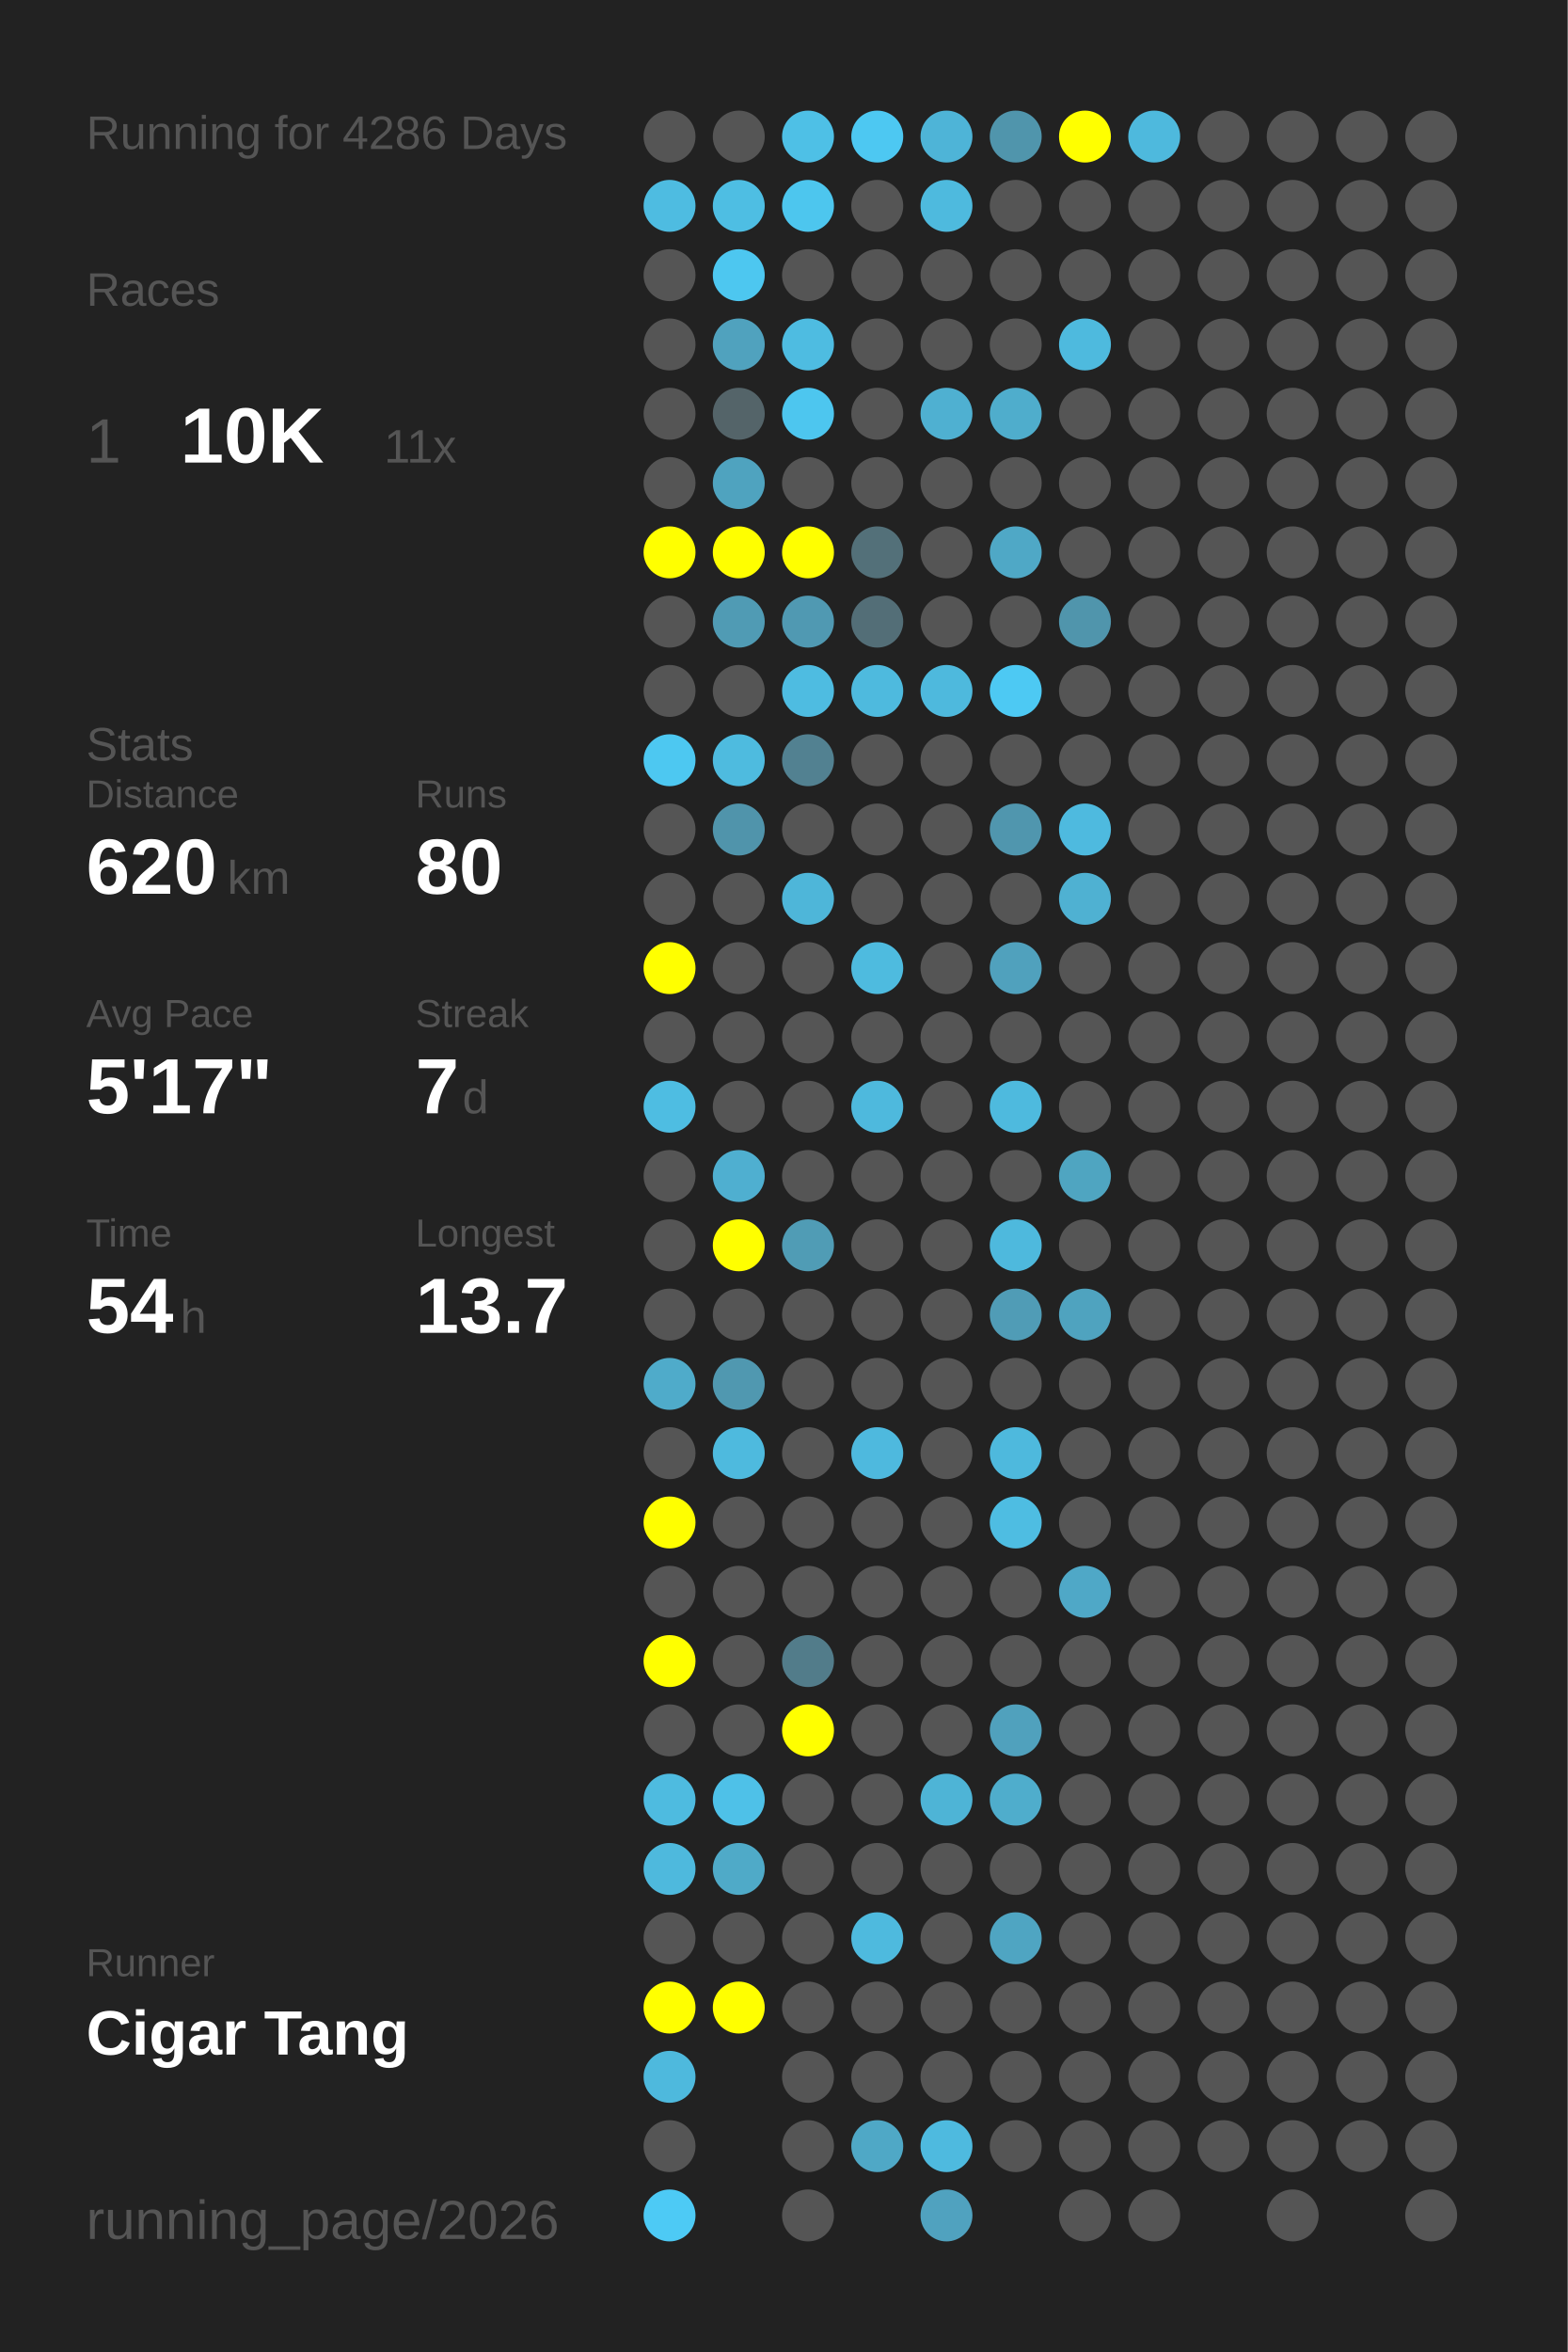
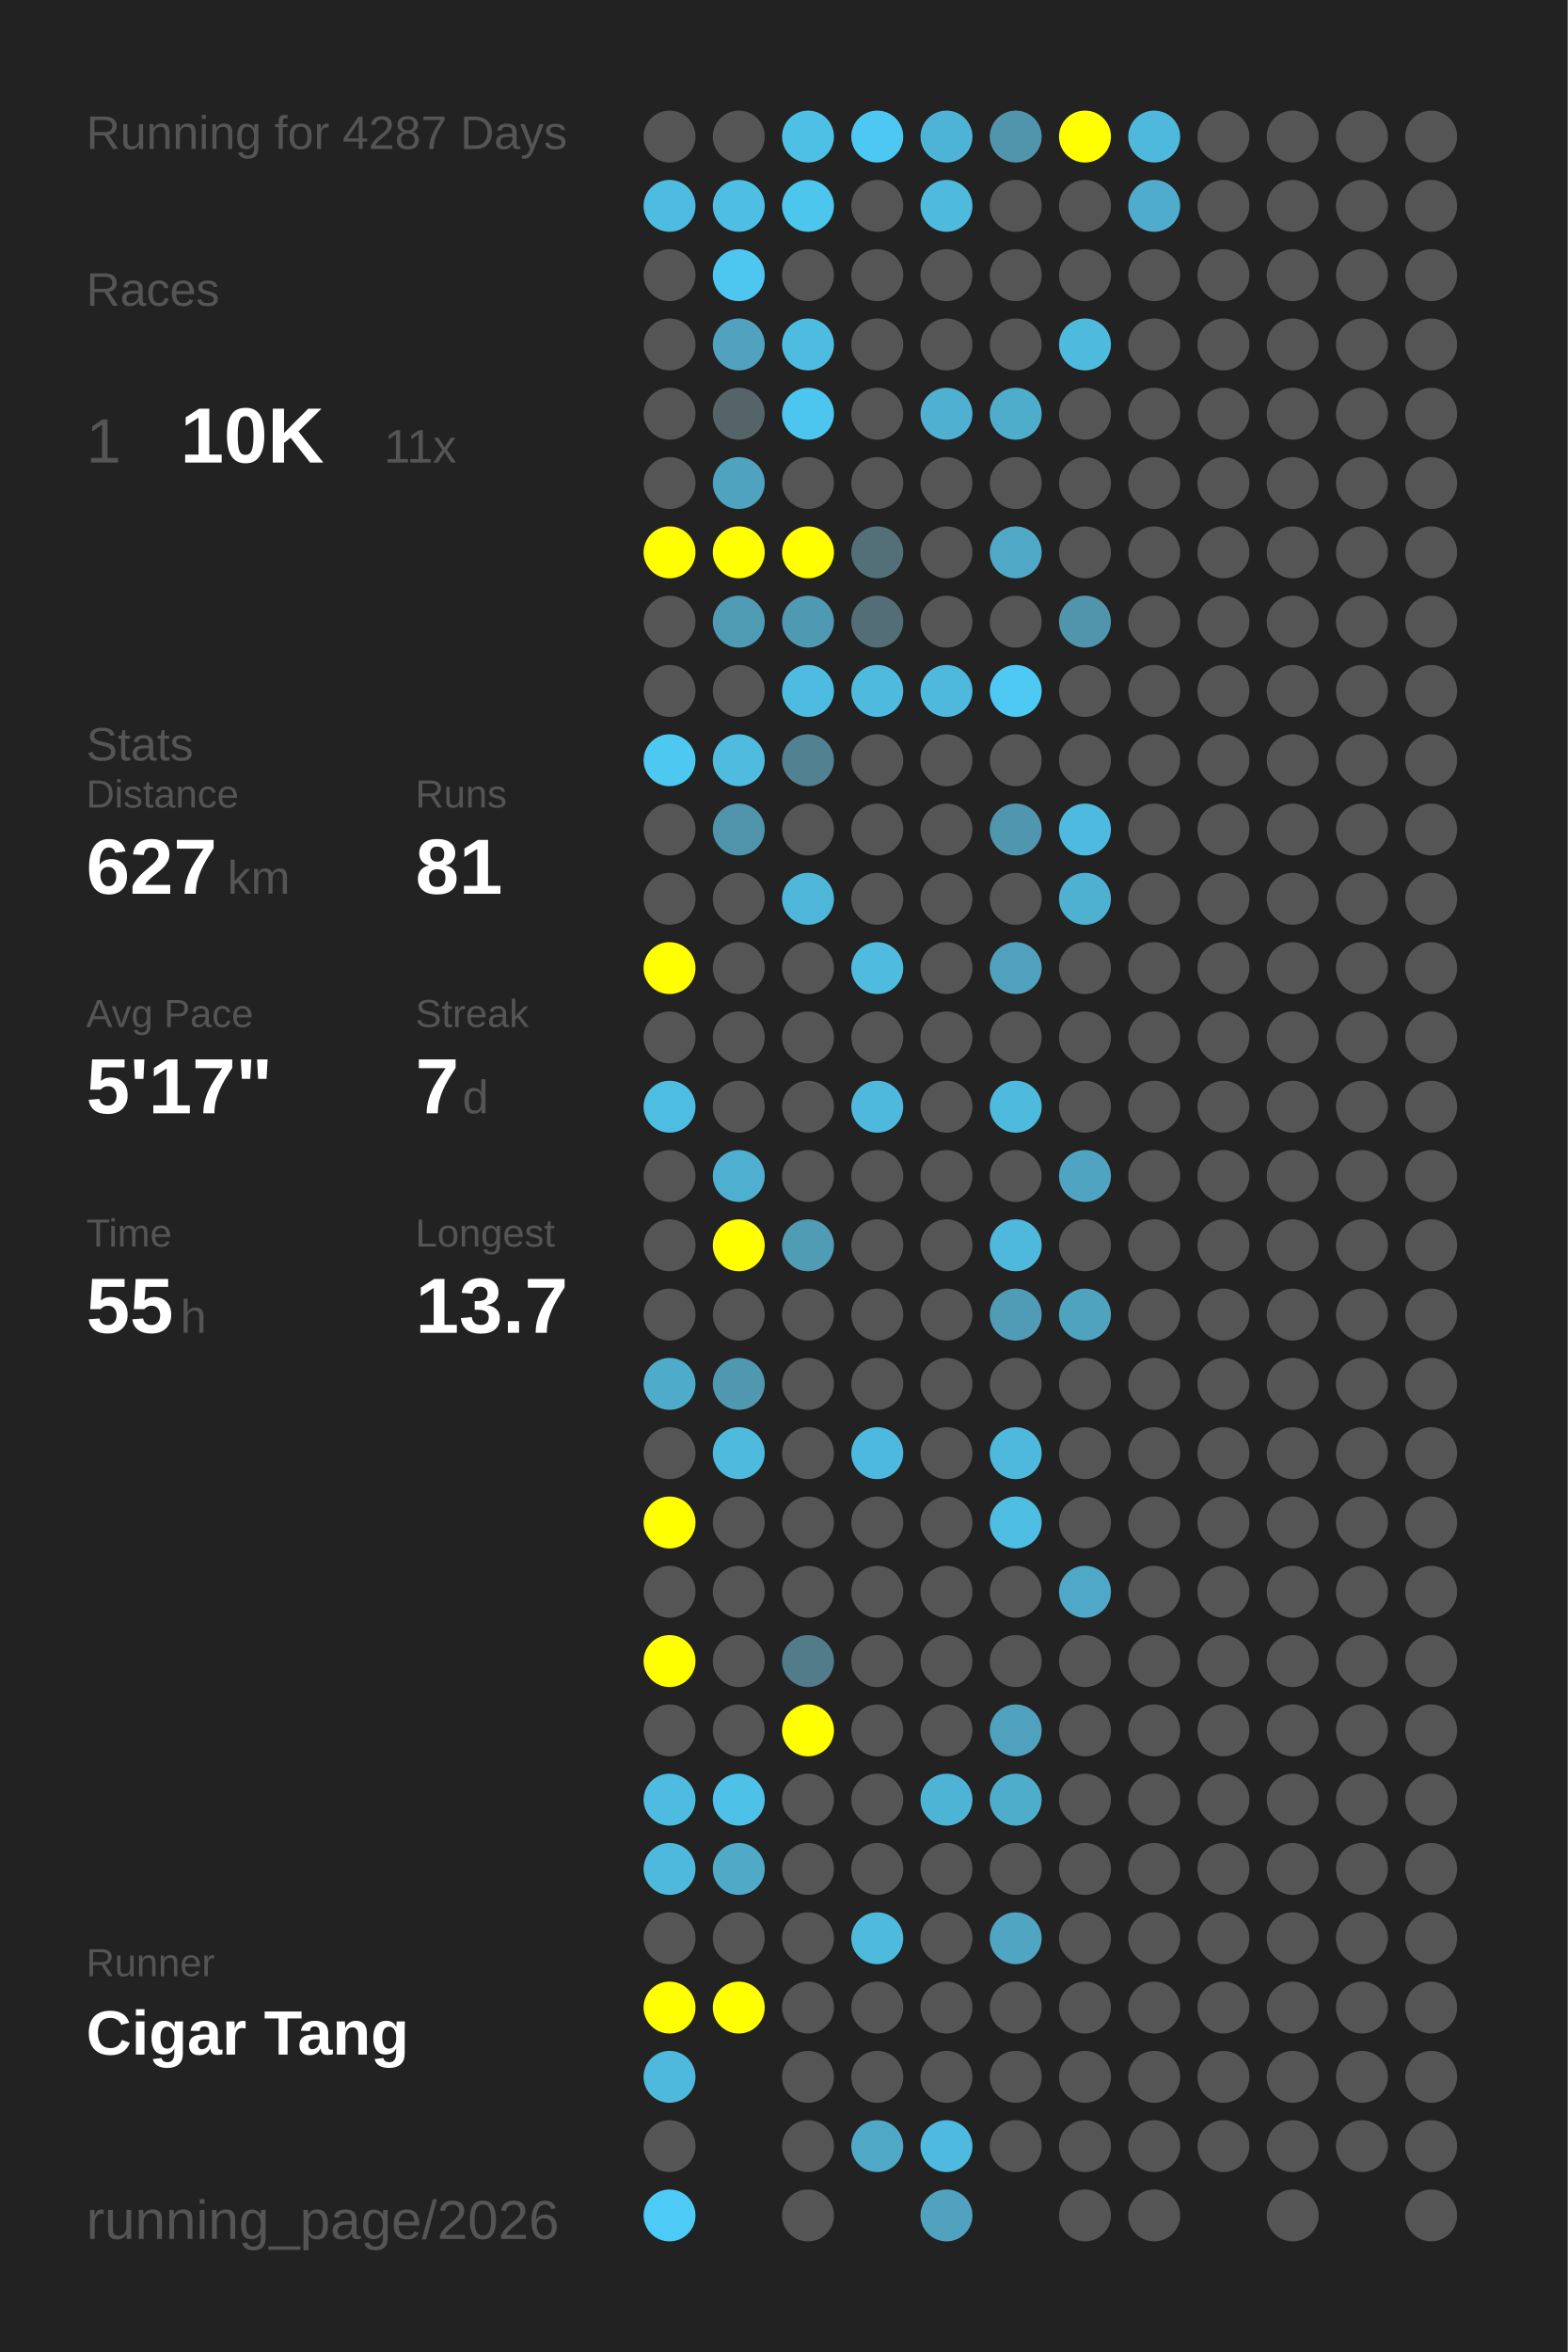
<svg xmlns="http://www.w3.org/2000/svg" baseProfile="full" height="300mm" version="1.1" viewBox="0,0,200,300" width="200mm">
  <defs />
  <rect fill="#222222" height="300" width="200" x="0" y="0" />
-   <text fill="#555555" style="font-size:6px; font-family:Arial;" x="11" y="19">Running for 4286 Days</text>
+   <text fill="#555555" style="font-size:6px; font-family:Arial;" x="11" y="19">Running for 4287 Days</text>
  <text fill="#555555" style="font-size:6px; font-family:Arial;" x="11" y="39">Races</text>
  <text fill="#555555" style="font-size:8px; font-family:Arial;" x="11" y="59">1</text>
  <text fill="#FFFFFF" style="font-size:10px; font-family:Arial; font-weight:bold;" x="23" y="59">10K</text>
  <text fill="#555555" style="font-size:6px; font-family:Arial;" x="49" y="59">11x</text>
  <text fill="#555555" style="font-size:6px; font-family:Arial;" x="11" y="97">Stats</text>
  <text fill="#555555" style="font-size:5px; font-family:Arial;" x="11" y="103">Distance</text>
-   <text fill="#FFFFFF" style="font-size:10px; font-family:Arial; font-weight:bold;" x="11" y="114">620</text>
+   <text fill="#FFFFFF" style="font-size:10px; font-family:Arial; font-weight:bold;" x="11" y="114">627</text>
  <text fill="#555555" style="font-size:6px; font-family:Arial;" x="29" y="114">km</text>
  <text fill="#555555" style="font-size:5px; font-family:Arial;" x="53" y="103">Runs</text>
-   <text fill="#FFFFFF" style="font-size:10px; font-family:Arial; font-weight:bold;" x="53" y="114">80</text>
+   <text fill="#FFFFFF" style="font-size:10px; font-family:Arial; font-weight:bold;" x="53" y="114">81</text>
  <text fill="#555555" style="font-size:5px; font-family:Arial;" x="11" y="131">Avg Pace</text>
  <text fill="#FFFFFF" style="font-size:10px; font-family:Arial; font-weight:bold;" x="11" y="142">5'17"</text>
  <text fill="#555555" style="font-size:5px; font-family:Arial;" x="53" y="131">Streak</text>
  <text fill="#FFFFFF" style="font-size:10px; font-family:Arial; font-weight:bold;" x="53" y="142">7</text>
  <text fill="#555555" style="font-size:6px; font-family:Arial;" x="59" y="142">d</text>
  <text fill="#555555" style="font-size:5px; font-family:Arial;" x="11" y="159">Time</text>
-   <text fill="#FFFFFF" style="font-size:10px; font-family:Arial; font-weight:bold;" x="11" y="170">54</text>
+   <text fill="#FFFFFF" style="font-size:10px; font-family:Arial; font-weight:bold;" x="11" y="170">55</text>
  <text fill="#555555" style="font-size:6px; font-family:Arial;" x="23" y="170">h</text>
  <text fill="#555555" style="font-size:5px; font-family:Arial;" x="53" y="159">Longest</text>
  <text fill="#FFFFFF" style="font-size:10px; font-family:Arial; font-weight:bold;" x="53" y="170">13.7</text>
  <text fill="#555555" style="font-size:5px; font-family:Arial;" x="11" y="252.065">Runner</text>
  <text fill="#FFFFFF" style="font-size:8px; font-family:Arial; font-weight:bold;" x="11" y="262.065">Cigar Tang</text>
  <text fill="#555555" style="font-size:7px; font-family:Arial;" x="11" y="285.581">running_page/2026</text>
  <circle cx="85.417" cy="17.419" fill="#555555" r="3.312" />
  <circle cx="85.417" cy="26.258" fill="#4ebce1" r="3.312" />
  <circle cx="85.417" cy="35.097" fill="#555555" r="3.312" />
  <circle cx="85.417" cy="43.935" fill="#555555" r="3.312" />
  <circle cx="85.417" cy="52.774" fill="#555555" r="3.312" />
  <circle cx="85.417" cy="61.613" fill="#555555" r="3.312" />
  <circle cx="85.417" cy="70.452" fill="#FFFF00" r="3.312" />
  <circle cx="85.417" cy="79.29" fill="#555555" r="3.312" />
  <circle cx="85.417" cy="88.129" fill="#555555" r="3.312" />
  <circle cx="85.417" cy="96.968" fill="#4dc8f1" r="3.312" />
  <circle cx="85.417" cy="105.806" fill="#555555" r="3.312" />
  <circle cx="85.417" cy="114.645" fill="#555555" r="3.312" />
  <circle cx="85.417" cy="123.484" fill="#FFFF00" r="3.312" />
  <circle cx="85.417" cy="132.323" fill="#555555" r="3.312" />
  <circle cx="85.417" cy="141.161" fill="#4ebde2" r="3.312" />
  <circle cx="85.417" cy="150" fill="#555555" r="3.312" />
  <circle cx="85.417" cy="158.839" fill="#555555" r="3.312" />
  <circle cx="85.417" cy="167.677" fill="#555555" r="3.312" />
  <circle cx="85.417" cy="176.516" fill="#4fabca" r="3.312" />
  <circle cx="85.417" cy="185.355" fill="#555555" r="3.312" />
  <circle cx="85.417" cy="194.194" fill="#FFFF00" r="3.312" />
  <circle cx="85.417" cy="203.032" fill="#555555" r="3.312" />
  <circle cx="85.417" cy="211.871" fill="#FFFF00" r="3.312" />
  <circle cx="85.417" cy="220.71" fill="#555555" r="3.312" />
  <circle cx="85.417" cy="229.548" fill="#4ebbe0" r="3.312" />
  <circle cx="85.417" cy="238.387" fill="#4eb9dd" r="3.312" />
  <circle cx="85.417" cy="247.226" fill="#555555" r="3.312" />
  <circle cx="85.417" cy="256.065" fill="#FFFF00" r="3.312" />
  <circle cx="85.417" cy="264.903" fill="#4eb9dd" r="3.312" />
  <circle cx="85.417" cy="273.742" fill="#555555" r="3.312" />
  <circle cx="85.417" cy="282.581" fill="#4dcaf5" r="3.312" />
  <circle cx="94.25" cy="17.419" fill="#555555" r="3.312" />
  <circle cx="94.25" cy="26.258" fill="#4ebee3" r="3.312" />
  <circle cx="94.25" cy="35.097" fill="#4dc7f0" r="3.312" />
  <circle cx="94.25" cy="43.935" fill="#50a2be" r="3.312" />
  <circle cx="94.25" cy="52.774" fill="#546469" r="3.312" />
  <circle cx="94.25" cy="61.613" fill="#4fa3bf" r="3.312" />
  <circle cx="94.25" cy="70.452" fill="#FFFF00" r="3.312" />
  <circle cx="94.25" cy="79.29" fill="#509bb4" r="3.312" />
  <circle cx="94.25" cy="88.129" fill="#555555" r="3.312" />
  <circle cx="94.25" cy="96.968" fill="#4ebbdf" r="3.312" />
  <circle cx="94.25" cy="105.806" fill="#5094ab" r="3.312" />
  <circle cx="94.25" cy="114.645" fill="#555555" r="3.312" />
  <circle cx="94.25" cy="123.484" fill="#555555" r="3.312" />
  <circle cx="94.25" cy="132.323" fill="#555555" r="3.312" />
  <circle cx="94.25" cy="141.161" fill="#555555" r="3.312" />
  <circle cx="94.25" cy="150" fill="#4fafd0" r="3.312" />
  <circle cx="94.25" cy="158.839" fill="#FFFF00" r="3.312" />
  <circle cx="94.25" cy="167.677" fill="#555555" r="3.312" />
  <circle cx="94.25" cy="176.516" fill="#5098b0" r="3.312" />
  <circle cx="94.25" cy="185.355" fill="#4ebade" r="3.312" />
  <circle cx="94.25" cy="194.194" fill="#555555" r="3.312" />
  <circle cx="94.25" cy="203.032" fill="#555555" r="3.312" />
  <circle cx="94.25" cy="211.871" fill="#555555" r="3.312" />
  <circle cx="94.25" cy="220.71" fill="#555555" r="3.312" />
  <circle cx="94.25" cy="229.548" fill="#4ec1e8" r="3.312" />
  <circle cx="94.25" cy="238.387" fill="#4faac8" r="3.312" />
  <circle cx="94.25" cy="247.226" fill="#555555" r="3.312" />
  <circle cx="94.25" cy="256.065" fill="#FFFF00" r="3.312" />
  <circle cx="103.083" cy="17.419" fill="#4ec0e6" r="3.312" />
  <circle cx="103.083" cy="26.258" fill="#4dc6ee" r="3.312" />
  <circle cx="103.083" cy="35.097" fill="#555555" r="3.312" />
  <circle cx="103.083" cy="43.935" fill="#4ebce1" r="3.312" />
  <circle cx="103.083" cy="52.774" fill="#4dc6ef" r="3.312" />
  <circle cx="103.083" cy="61.613" fill="#555555" r="3.312" />
  <circle cx="103.083" cy="70.452" fill="#FFFF00" r="3.312" />
  <circle cx="103.083" cy="79.29" fill="#5099b2" r="3.312" />
  <circle cx="103.083" cy="88.129" fill="#4ebce1" r="3.312" />
  <circle cx="103.083" cy="96.968" fill="#528191" r="3.312" />
  <circle cx="103.083" cy="105.806" fill="#555555" r="3.312" />
  <circle cx="103.083" cy="114.645" fill="#4eb6d9" r="3.312" />
  <circle cx="103.083" cy="123.484" fill="#555555" r="3.312" />
  <circle cx="103.083" cy="132.323" fill="#555555" r="3.312" />
  <circle cx="103.083" cy="141.161" fill="#555555" r="3.312" />
  <circle cx="103.083" cy="150" fill="#555555" r="3.312" />
  <circle cx="103.083" cy="158.839" fill="#509cb5" r="3.312" />
  <circle cx="103.083" cy="167.677" fill="#555555" r="3.312" />
  <circle cx="103.083" cy="176.516" fill="#555555" r="3.312" />
  <circle cx="103.083" cy="185.355" fill="#555555" r="3.312" />
  <circle cx="103.083" cy="194.194" fill="#555555" r="3.312" />
  <circle cx="103.083" cy="203.032" fill="#555555" r="3.312" />
  <circle cx="103.083" cy="211.871" fill="#527c8a" r="3.312" />
  <circle cx="103.083" cy="220.71" fill="#FFFF00" r="3.312" />
  <circle cx="103.083" cy="229.548" fill="#555555" r="3.312" />
  <circle cx="103.083" cy="238.387" fill="#555555" r="3.312" />
  <circle cx="103.083" cy="247.226" fill="#555555" r="3.312" />
  <circle cx="103.083" cy="256.065" fill="#555555" r="3.312" />
  <circle cx="103.083" cy="264.903" fill="#555555" r="3.312" />
  <circle cx="103.083" cy="273.742" fill="#555555" r="3.312" />
  <circle cx="103.083" cy="282.581" fill="#555555" r="3.312" />
  <circle cx="111.917" cy="17.419" fill="#4dc8f2" r="3.312" />
  <circle cx="111.917" cy="26.258" fill="#555555" r="3.312" />
  <circle cx="111.917" cy="35.097" fill="#555555" r="3.312" />
  <circle cx="111.917" cy="43.935" fill="#555555" r="3.312" />
  <circle cx="111.917" cy="52.774" fill="#555555" r="3.312" />
  <circle cx="111.917" cy="61.613" fill="#555555" r="3.312" />
  <circle cx="111.917" cy="70.452" fill="#537079" r="3.312" />
  <circle cx="111.917" cy="79.29" fill="#536e77" r="3.312" />
  <circle cx="111.917" cy="88.129" fill="#4ebade" r="3.312" />
  <circle cx="111.917" cy="96.968" fill="#555555" r="3.312" />
  <circle cx="111.917" cy="105.806" fill="#555555" r="3.312" />
  <circle cx="111.917" cy="114.645" fill="#555555" r="3.312" />
  <circle cx="111.917" cy="123.484" fill="#4ebbdf" r="3.312" />
  <circle cx="111.917" cy="132.323" fill="#555555" r="3.312" />
  <circle cx="111.917" cy="141.161" fill="#4eb9dd" r="3.312" />
  <circle cx="111.917" cy="150" fill="#555555" r="3.312" />
  <circle cx="111.917" cy="158.839" fill="#555555" r="3.312" />
  <circle cx="111.917" cy="167.677" fill="#555555" r="3.312" />
  <circle cx="111.917" cy="176.516" fill="#555555" r="3.312" />
  <circle cx="111.917" cy="185.355" fill="#4eb9de" r="3.312" />
  <circle cx="111.917" cy="194.194" fill="#555555" r="3.312" />
  <circle cx="111.917" cy="203.032" fill="#555555" r="3.312" />
  <circle cx="111.917" cy="211.871" fill="#555555" r="3.312" />
  <circle cx="111.917" cy="220.71" fill="#555555" r="3.312" />
  <circle cx="111.917" cy="229.548" fill="#555555" r="3.312" />
  <circle cx="111.917" cy="238.387" fill="#555555" r="3.312" />
  <circle cx="111.917" cy="247.226" fill="#4ebade" r="3.312" />
  <circle cx="111.917" cy="256.065" fill="#555555" r="3.312" />
  <circle cx="111.917" cy="264.903" fill="#555555" r="3.312" />
  <circle cx="111.917" cy="273.742" fill="#4fa8c6" r="3.312" />
  <circle cx="120.75" cy="17.419" fill="#4eb4d7" r="3.312" />
  <circle cx="120.75" cy="26.258" fill="#4ebade" r="3.312" />
  <circle cx="120.75" cy="35.097" fill="#555555" r="3.312" />
  <circle cx="120.75" cy="43.935" fill="#555555" r="3.312" />
  <circle cx="120.75" cy="52.774" fill="#4fb0d1" r="3.312" />
  <circle cx="120.75" cy="61.613" fill="#555555" r="3.312" />
  <circle cx="120.75" cy="70.452" fill="#555555" r="3.312" />
  <circle cx="120.75" cy="79.29" fill="#555555" r="3.312" />
  <circle cx="120.75" cy="88.129" fill="#4eb9dd" r="3.312" />
  <circle cx="120.75" cy="96.968" fill="#555555" r="3.312" />
  <circle cx="120.75" cy="105.806" fill="#555555" r="3.312" />
  <circle cx="120.75" cy="114.645" fill="#555555" r="3.312" />
  <circle cx="120.75" cy="123.484" fill="#555555" r="3.312" />
  <circle cx="120.75" cy="132.323" fill="#555555" r="3.312" />
  <circle cx="120.75" cy="141.161" fill="#555555" r="3.312" />
  <circle cx="120.75" cy="150" fill="#555555" r="3.312" />
  <circle cx="120.75" cy="158.839" fill="#555555" r="3.312" />
  <circle cx="120.75" cy="167.677" fill="#555555" r="3.312" />
  <circle cx="120.75" cy="176.516" fill="#555555" r="3.312" />
  <circle cx="120.75" cy="185.355" fill="#555555" r="3.312" />
  <circle cx="120.75" cy="194.194" fill="#555555" r="3.312" />
  <circle cx="120.75" cy="203.032" fill="#555555" r="3.312" />
  <circle cx="120.75" cy="211.871" fill="#555555" r="3.312" />
  <circle cx="120.75" cy="220.71" fill="#555555" r="3.312" />
  <circle cx="120.75" cy="229.548" fill="#4eb4d6" r="3.312" />
  <circle cx="120.75" cy="238.387" fill="#555555" r="3.312" />
  <circle cx="120.75" cy="247.226" fill="#555555" r="3.312" />
  <circle cx="120.75" cy="256.065" fill="#555555" r="3.312" />
  <circle cx="120.75" cy="264.903" fill="#555555" r="3.312" />
  <circle cx="120.75" cy="273.742" fill="#4ebadf" r="3.312" />
  <circle cx="120.75" cy="282.581" fill="#50a2bf" r="3.312" />
  <circle cx="129.583" cy="17.419" fill="#5095ac" r="3.312" />
  <circle cx="129.583" cy="26.258" fill="#555555" r="3.312" />
  <circle cx="129.583" cy="35.097" fill="#555555" r="3.312" />
  <circle cx="129.583" cy="43.935" fill="#555555" r="3.312" />
  <circle cx="129.583" cy="52.774" fill="#4fadcc" r="3.312" />
  <circle cx="129.583" cy="61.613" fill="#555555" r="3.312" />
  <circle cx="129.583" cy="70.452" fill="#4fa8c6" r="3.312" />
  <circle cx="129.583" cy="79.29" fill="#555555" r="3.312" />
  <circle cx="129.583" cy="88.129" fill="#4dc9f3" r="3.312" />
  <circle cx="129.583" cy="96.968" fill="#555555" r="3.312" />
  <circle cx="129.583" cy="105.806" fill="#5096ae" r="3.312" />
  <circle cx="129.583" cy="114.645" fill="#555555" r="3.312" />
  <circle cx="129.583" cy="123.484" fill="#50a1bd" r="3.312" />
  <circle cx="129.583" cy="132.323" fill="#555555" r="3.312" />
  <circle cx="129.583" cy="141.161" fill="#4ebade" r="3.312" />
  <circle cx="129.583" cy="150" fill="#555555" r="3.312" />
  <circle cx="129.583" cy="158.839" fill="#4eb9dd" r="3.312" />
  <circle cx="129.583" cy="167.677" fill="#509cb6" r="3.312" />
  <circle cx="129.583" cy="176.516" fill="#555555" r="3.312" />
  <circle cx="129.583" cy="185.355" fill="#4eb9dd" r="3.312" />
  <circle cx="129.583" cy="194.194" fill="#4ebde2" r="3.312" />
  <circle cx="129.583" cy="203.032" fill="#555555" r="3.312" />
  <circle cx="129.583" cy="211.871" fill="#555555" r="3.312" />
  <circle cx="129.583" cy="220.71" fill="#50a1bd" r="3.312" />
  <circle cx="129.583" cy="229.548" fill="#4fadcc" r="3.312" />
  <circle cx="129.583" cy="238.387" fill="#555555" r="3.312" />
  <circle cx="129.583" cy="247.226" fill="#4fa5c2" r="3.312" />
  <circle cx="129.583" cy="256.065" fill="#555555" r="3.312" />
  <circle cx="129.583" cy="264.903" fill="#555555" r="3.312" />
  <circle cx="129.583" cy="273.742" fill="#555555" r="3.312" />
  <circle cx="138.417" cy="17.419" fill="#FFFF00" r="3.312" />
  <circle cx="138.417" cy="26.258" fill="#555555" r="3.312" />
  <circle cx="138.417" cy="35.097" fill="#555555" r="3.312" />
  <circle cx="138.417" cy="43.935" fill="#4ebade" r="3.312" />
  <circle cx="138.417" cy="52.774" fill="#555555" r="3.312" />
  <circle cx="138.417" cy="61.613" fill="#555555" r="3.312" />
  <circle cx="138.417" cy="70.452" fill="#555555" r="3.312" />
  <circle cx="138.417" cy="79.29" fill="#5095ac" r="3.312" />
  <circle cx="138.417" cy="88.129" fill="#555555" r="3.312" />
  <circle cx="138.417" cy="96.968" fill="#555555" r="3.312" />
  <circle cx="138.417" cy="105.806" fill="#4ebadf" r="3.312" />
  <circle cx="138.417" cy="114.645" fill="#4fb1d2" r="3.312" />
  <circle cx="138.417" cy="123.484" fill="#555555" r="3.312" />
  <circle cx="138.417" cy="132.323" fill="#555555" r="3.312" />
  <circle cx="138.417" cy="141.161" fill="#555555" r="3.312" />
  <circle cx="138.417" cy="150" fill="#4fa5c1" r="3.312" />
  <circle cx="138.417" cy="158.839" fill="#555555" r="3.312" />
  <circle cx="138.417" cy="167.677" fill="#4fa3bf" r="3.312" />
  <circle cx="138.417" cy="176.516" fill="#555555" r="3.312" />
  <circle cx="138.417" cy="185.355" fill="#555555" r="3.312" />
  <circle cx="138.417" cy="194.194" fill="#555555" r="3.312" />
  <circle cx="138.417" cy="203.032" fill="#4fa8c7" r="3.312" />
  <circle cx="138.417" cy="211.871" fill="#555555" r="3.312" />
  <circle cx="138.417" cy="220.71" fill="#555555" r="3.312" />
  <circle cx="138.417" cy="229.548" fill="#555555" r="3.312" />
  <circle cx="138.417" cy="238.387" fill="#555555" r="3.312" />
  <circle cx="138.417" cy="247.226" fill="#555555" r="3.312" />
  <circle cx="138.417" cy="256.065" fill="#555555" r="3.312" />
  <circle cx="138.417" cy="264.903" fill="#555555" r="3.312" />
  <circle cx="138.417" cy="273.742" fill="#555555" r="3.312" />
  <circle cx="138.417" cy="282.581" fill="#555555" r="3.312" />
  <circle cx="147.25" cy="17.419" fill="#4eb9dd" r="3.312" />
-   <circle cx="147.25" cy="26.258" fill="#555555" r="3.312" />
+   <circle cx="147.25" cy="26.258" fill="#4faccc" r="3.312" />
  <circle cx="147.25" cy="35.097" fill="#555555" r="3.312" />
  <circle cx="147.25" cy="43.935" fill="#555555" r="3.312" />
  <circle cx="147.25" cy="52.774" fill="#555555" r="3.312" />
  <circle cx="147.25" cy="61.613" fill="#555555" r="3.312" />
  <circle cx="147.25" cy="70.452" fill="#555555" r="3.312" />
  <circle cx="147.25" cy="79.29" fill="#555555" r="3.312" />
  <circle cx="147.25" cy="88.129" fill="#555555" r="3.312" />
  <circle cx="147.25" cy="96.968" fill="#555555" r="3.312" />
  <circle cx="147.25" cy="105.806" fill="#555555" r="3.312" />
  <circle cx="147.25" cy="114.645" fill="#555555" r="3.312" />
  <circle cx="147.25" cy="123.484" fill="#555555" r="3.312" />
  <circle cx="147.25" cy="132.323" fill="#555555" r="3.312" />
  <circle cx="147.25" cy="141.161" fill="#555555" r="3.312" />
  <circle cx="147.25" cy="150" fill="#555555" r="3.312" />
  <circle cx="147.25" cy="158.839" fill="#555555" r="3.312" />
  <circle cx="147.25" cy="167.677" fill="#555555" r="3.312" />
  <circle cx="147.25" cy="176.516" fill="#555555" r="3.312" />
  <circle cx="147.25" cy="185.355" fill="#555555" r="3.312" />
  <circle cx="147.25" cy="194.194" fill="#555555" r="3.312" />
  <circle cx="147.25" cy="203.032" fill="#555555" r="3.312" />
  <circle cx="147.25" cy="211.871" fill="#555555" r="3.312" />
  <circle cx="147.25" cy="220.71" fill="#555555" r="3.312" />
  <circle cx="147.25" cy="229.548" fill="#555555" r="3.312" />
  <circle cx="147.25" cy="238.387" fill="#555555" r="3.312" />
  <circle cx="147.25" cy="247.226" fill="#555555" r="3.312" />
  <circle cx="147.25" cy="256.065" fill="#555555" r="3.312" />
  <circle cx="147.25" cy="264.903" fill="#555555" r="3.312" />
  <circle cx="147.25" cy="273.742" fill="#555555" r="3.312" />
  <circle cx="147.25" cy="282.581" fill="#555555" r="3.312" />
  <circle cx="156.083" cy="17.419" fill="#555555" r="3.312" />
  <circle cx="156.083" cy="26.258" fill="#555555" r="3.312" />
  <circle cx="156.083" cy="35.097" fill="#555555" r="3.312" />
  <circle cx="156.083" cy="43.935" fill="#555555" r="3.312" />
  <circle cx="156.083" cy="52.774" fill="#555555" r="3.312" />
  <circle cx="156.083" cy="61.613" fill="#555555" r="3.312" />
  <circle cx="156.083" cy="70.452" fill="#555555" r="3.312" />
  <circle cx="156.083" cy="79.29" fill="#555555" r="3.312" />
  <circle cx="156.083" cy="88.129" fill="#555555" r="3.312" />
  <circle cx="156.083" cy="96.968" fill="#555555" r="3.312" />
  <circle cx="156.083" cy="105.806" fill="#555555" r="3.312" />
  <circle cx="156.083" cy="114.645" fill="#555555" r="3.312" />
  <circle cx="156.083" cy="123.484" fill="#555555" r="3.312" />
  <circle cx="156.083" cy="132.323" fill="#555555" r="3.312" />
  <circle cx="156.083" cy="141.161" fill="#555555" r="3.312" />
  <circle cx="156.083" cy="150" fill="#555555" r="3.312" />
  <circle cx="156.083" cy="158.839" fill="#555555" r="3.312" />
  <circle cx="156.083" cy="167.677" fill="#555555" r="3.312" />
  <circle cx="156.083" cy="176.516" fill="#555555" r="3.312" />
  <circle cx="156.083" cy="185.355" fill="#555555" r="3.312" />
  <circle cx="156.083" cy="194.194" fill="#555555" r="3.312" />
  <circle cx="156.083" cy="203.032" fill="#555555" r="3.312" />
  <circle cx="156.083" cy="211.871" fill="#555555" r="3.312" />
  <circle cx="156.083" cy="220.71" fill="#555555" r="3.312" />
  <circle cx="156.083" cy="229.548" fill="#555555" r="3.312" />
  <circle cx="156.083" cy="238.387" fill="#555555" r="3.312" />
  <circle cx="156.083" cy="247.226" fill="#555555" r="3.312" />
  <circle cx="156.083" cy="256.065" fill="#555555" r="3.312" />
  <circle cx="156.083" cy="264.903" fill="#555555" r="3.312" />
  <circle cx="156.083" cy="273.742" fill="#555555" r="3.312" />
  <circle cx="164.917" cy="17.419" fill="#555555" r="3.312" />
  <circle cx="164.917" cy="26.258" fill="#555555" r="3.312" />
  <circle cx="164.917" cy="35.097" fill="#555555" r="3.312" />
  <circle cx="164.917" cy="43.935" fill="#555555" r="3.312" />
  <circle cx="164.917" cy="52.774" fill="#555555" r="3.312" />
  <circle cx="164.917" cy="61.613" fill="#555555" r="3.312" />
  <circle cx="164.917" cy="70.452" fill="#555555" r="3.312" />
  <circle cx="164.917" cy="79.29" fill="#555555" r="3.312" />
  <circle cx="164.917" cy="88.129" fill="#555555" r="3.312" />
  <circle cx="164.917" cy="96.968" fill="#555555" r="3.312" />
  <circle cx="164.917" cy="105.806" fill="#555555" r="3.312" />
  <circle cx="164.917" cy="114.645" fill="#555555" r="3.312" />
  <circle cx="164.917" cy="123.484" fill="#555555" r="3.312" />
  <circle cx="164.917" cy="132.323" fill="#555555" r="3.312" />
  <circle cx="164.917" cy="141.161" fill="#555555" r="3.312" />
  <circle cx="164.917" cy="150" fill="#555555" r="3.312" />
  <circle cx="164.917" cy="158.839" fill="#555555" r="3.312" />
  <circle cx="164.917" cy="167.677" fill="#555555" r="3.312" />
  <circle cx="164.917" cy="176.516" fill="#555555" r="3.312" />
  <circle cx="164.917" cy="185.355" fill="#555555" r="3.312" />
  <circle cx="164.917" cy="194.194" fill="#555555" r="3.312" />
  <circle cx="164.917" cy="203.032" fill="#555555" r="3.312" />
  <circle cx="164.917" cy="211.871" fill="#555555" r="3.312" />
  <circle cx="164.917" cy="220.71" fill="#555555" r="3.312" />
  <circle cx="164.917" cy="229.548" fill="#555555" r="3.312" />
  <circle cx="164.917" cy="238.387" fill="#555555" r="3.312" />
  <circle cx="164.917" cy="247.226" fill="#555555" r="3.312" />
  <circle cx="164.917" cy="256.065" fill="#555555" r="3.312" />
  <circle cx="164.917" cy="264.903" fill="#555555" r="3.312" />
  <circle cx="164.917" cy="273.742" fill="#555555" r="3.312" />
  <circle cx="164.917" cy="282.581" fill="#555555" r="3.312" />
  <circle cx="173.75" cy="17.419" fill="#555555" r="3.312" />
  <circle cx="173.75" cy="26.258" fill="#555555" r="3.312" />
  <circle cx="173.75" cy="35.097" fill="#555555" r="3.312" />
  <circle cx="173.75" cy="43.935" fill="#555555" r="3.312" />
  <circle cx="173.75" cy="52.774" fill="#555555" r="3.312" />
  <circle cx="173.75" cy="61.613" fill="#555555" r="3.312" />
  <circle cx="173.75" cy="70.452" fill="#555555" r="3.312" />
  <circle cx="173.75" cy="79.29" fill="#555555" r="3.312" />
  <circle cx="173.75" cy="88.129" fill="#555555" r="3.312" />
  <circle cx="173.75" cy="96.968" fill="#555555" r="3.312" />
  <circle cx="173.75" cy="105.806" fill="#555555" r="3.312" />
  <circle cx="173.75" cy="114.645" fill="#555555" r="3.312" />
  <circle cx="173.75" cy="123.484" fill="#555555" r="3.312" />
  <circle cx="173.75" cy="132.323" fill="#555555" r="3.312" />
  <circle cx="173.75" cy="141.161" fill="#555555" r="3.312" />
  <circle cx="173.75" cy="150" fill="#555555" r="3.312" />
  <circle cx="173.75" cy="158.839" fill="#555555" r="3.312" />
  <circle cx="173.75" cy="167.677" fill="#555555" r="3.312" />
  <circle cx="173.75" cy="176.516" fill="#555555" r="3.312" />
  <circle cx="173.75" cy="185.355" fill="#555555" r="3.312" />
  <circle cx="173.75" cy="194.194" fill="#555555" r="3.312" />
  <circle cx="173.75" cy="203.032" fill="#555555" r="3.312" />
  <circle cx="173.75" cy="211.871" fill="#555555" r="3.312" />
  <circle cx="173.75" cy="220.71" fill="#555555" r="3.312" />
  <circle cx="173.75" cy="229.548" fill="#555555" r="3.312" />
  <circle cx="173.75" cy="238.387" fill="#555555" r="3.312" />
  <circle cx="173.75" cy="247.226" fill="#555555" r="3.312" />
  <circle cx="173.75" cy="256.065" fill="#555555" r="3.312" />
  <circle cx="173.75" cy="264.903" fill="#555555" r="3.312" />
  <circle cx="173.75" cy="273.742" fill="#555555" r="3.312" />
  <circle cx="182.583" cy="17.419" fill="#555555" r="3.312" />
  <circle cx="182.583" cy="26.258" fill="#555555" r="3.312" />
  <circle cx="182.583" cy="35.097" fill="#555555" r="3.312" />
  <circle cx="182.583" cy="43.935" fill="#555555" r="3.312" />
  <circle cx="182.583" cy="52.774" fill="#555555" r="3.312" />
  <circle cx="182.583" cy="61.613" fill="#555555" r="3.312" />
  <circle cx="182.583" cy="70.452" fill="#555555" r="3.312" />
  <circle cx="182.583" cy="79.29" fill="#555555" r="3.312" />
  <circle cx="182.583" cy="88.129" fill="#555555" r="3.312" />
  <circle cx="182.583" cy="96.968" fill="#555555" r="3.312" />
  <circle cx="182.583" cy="105.806" fill="#555555" r="3.312" />
  <circle cx="182.583" cy="114.645" fill="#555555" r="3.312" />
  <circle cx="182.583" cy="123.484" fill="#555555" r="3.312" />
  <circle cx="182.583" cy="132.323" fill="#555555" r="3.312" />
  <circle cx="182.583" cy="141.161" fill="#555555" r="3.312" />
  <circle cx="182.583" cy="150" fill="#555555" r="3.312" />
  <circle cx="182.583" cy="158.839" fill="#555555" r="3.312" />
  <circle cx="182.583" cy="167.677" fill="#555555" r="3.312" />
  <circle cx="182.583" cy="176.516" fill="#555555" r="3.312" />
  <circle cx="182.583" cy="185.355" fill="#555555" r="3.312" />
  <circle cx="182.583" cy="194.194" fill="#555555" r="3.312" />
  <circle cx="182.583" cy="203.032" fill="#555555" r="3.312" />
  <circle cx="182.583" cy="211.871" fill="#555555" r="3.312" />
  <circle cx="182.583" cy="220.71" fill="#555555" r="3.312" />
  <circle cx="182.583" cy="229.548" fill="#555555" r="3.312" />
  <circle cx="182.583" cy="238.387" fill="#555555" r="3.312" />
  <circle cx="182.583" cy="247.226" fill="#555555" r="3.312" />
  <circle cx="182.583" cy="256.065" fill="#555555" r="3.312" />
  <circle cx="182.583" cy="264.903" fill="#555555" r="3.312" />
  <circle cx="182.583" cy="273.742" fill="#555555" r="3.312" />
  <circle cx="182.583" cy="282.581" fill="#555555" r="3.312" />
</svg>
